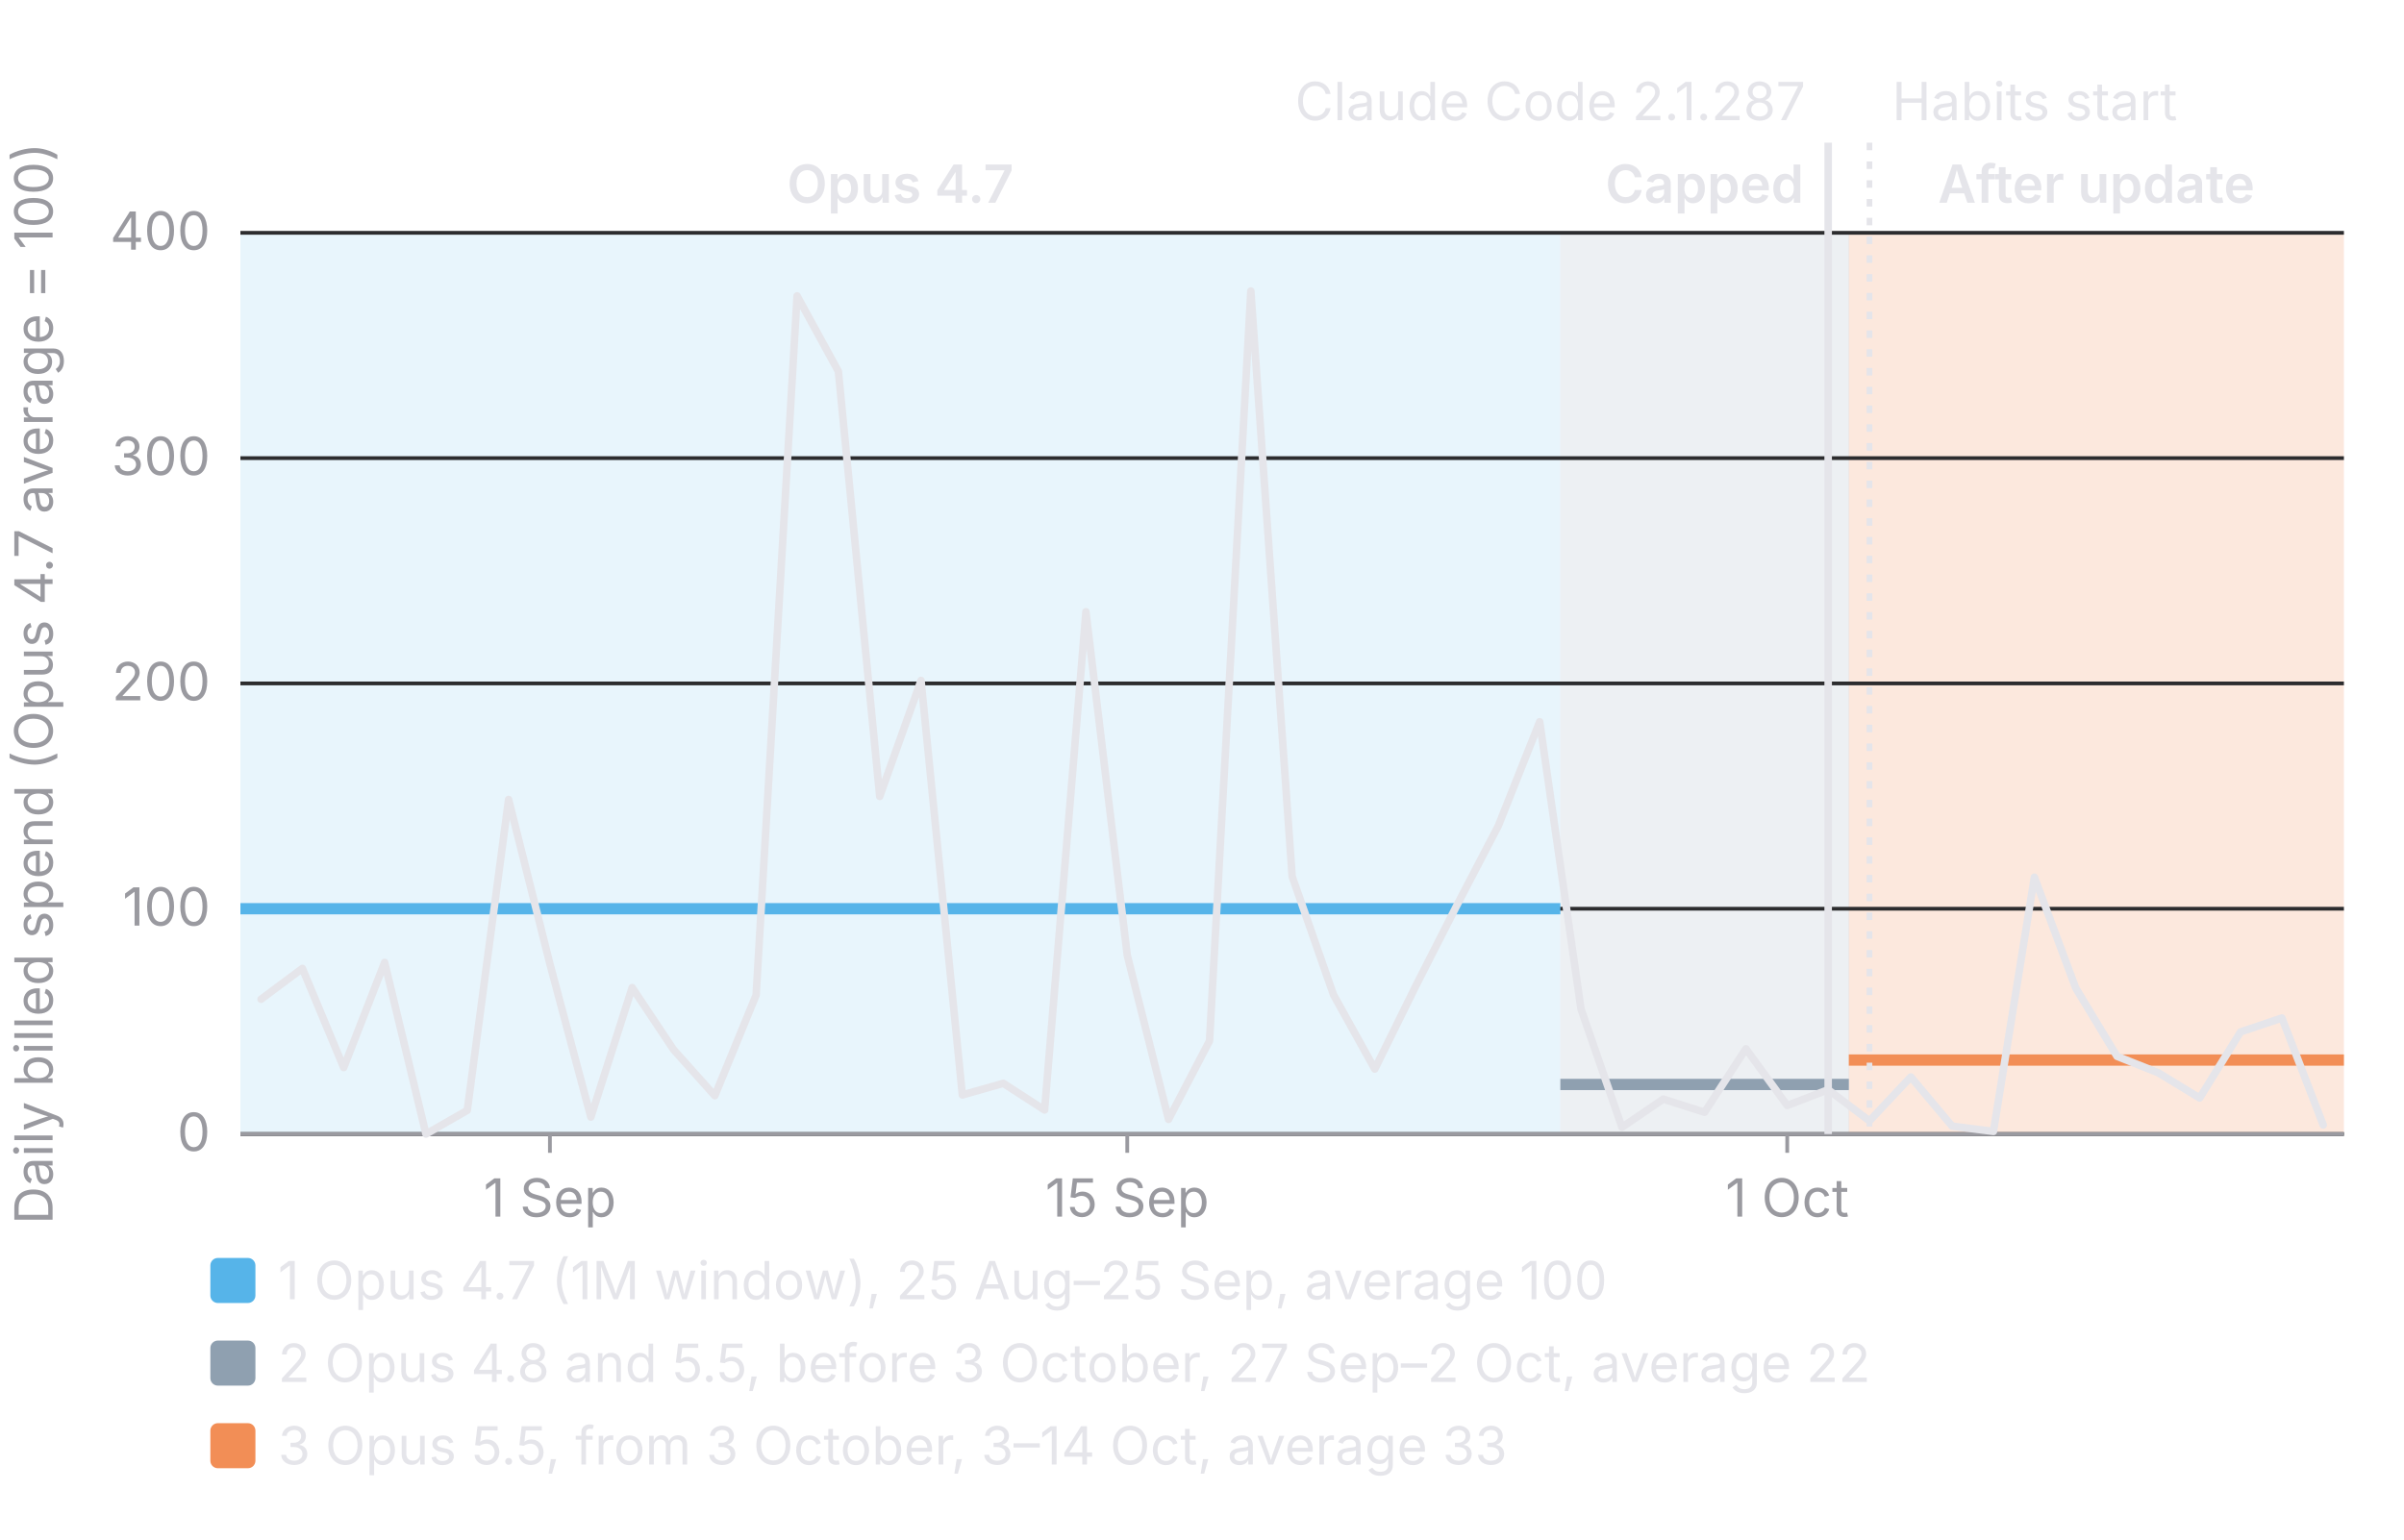
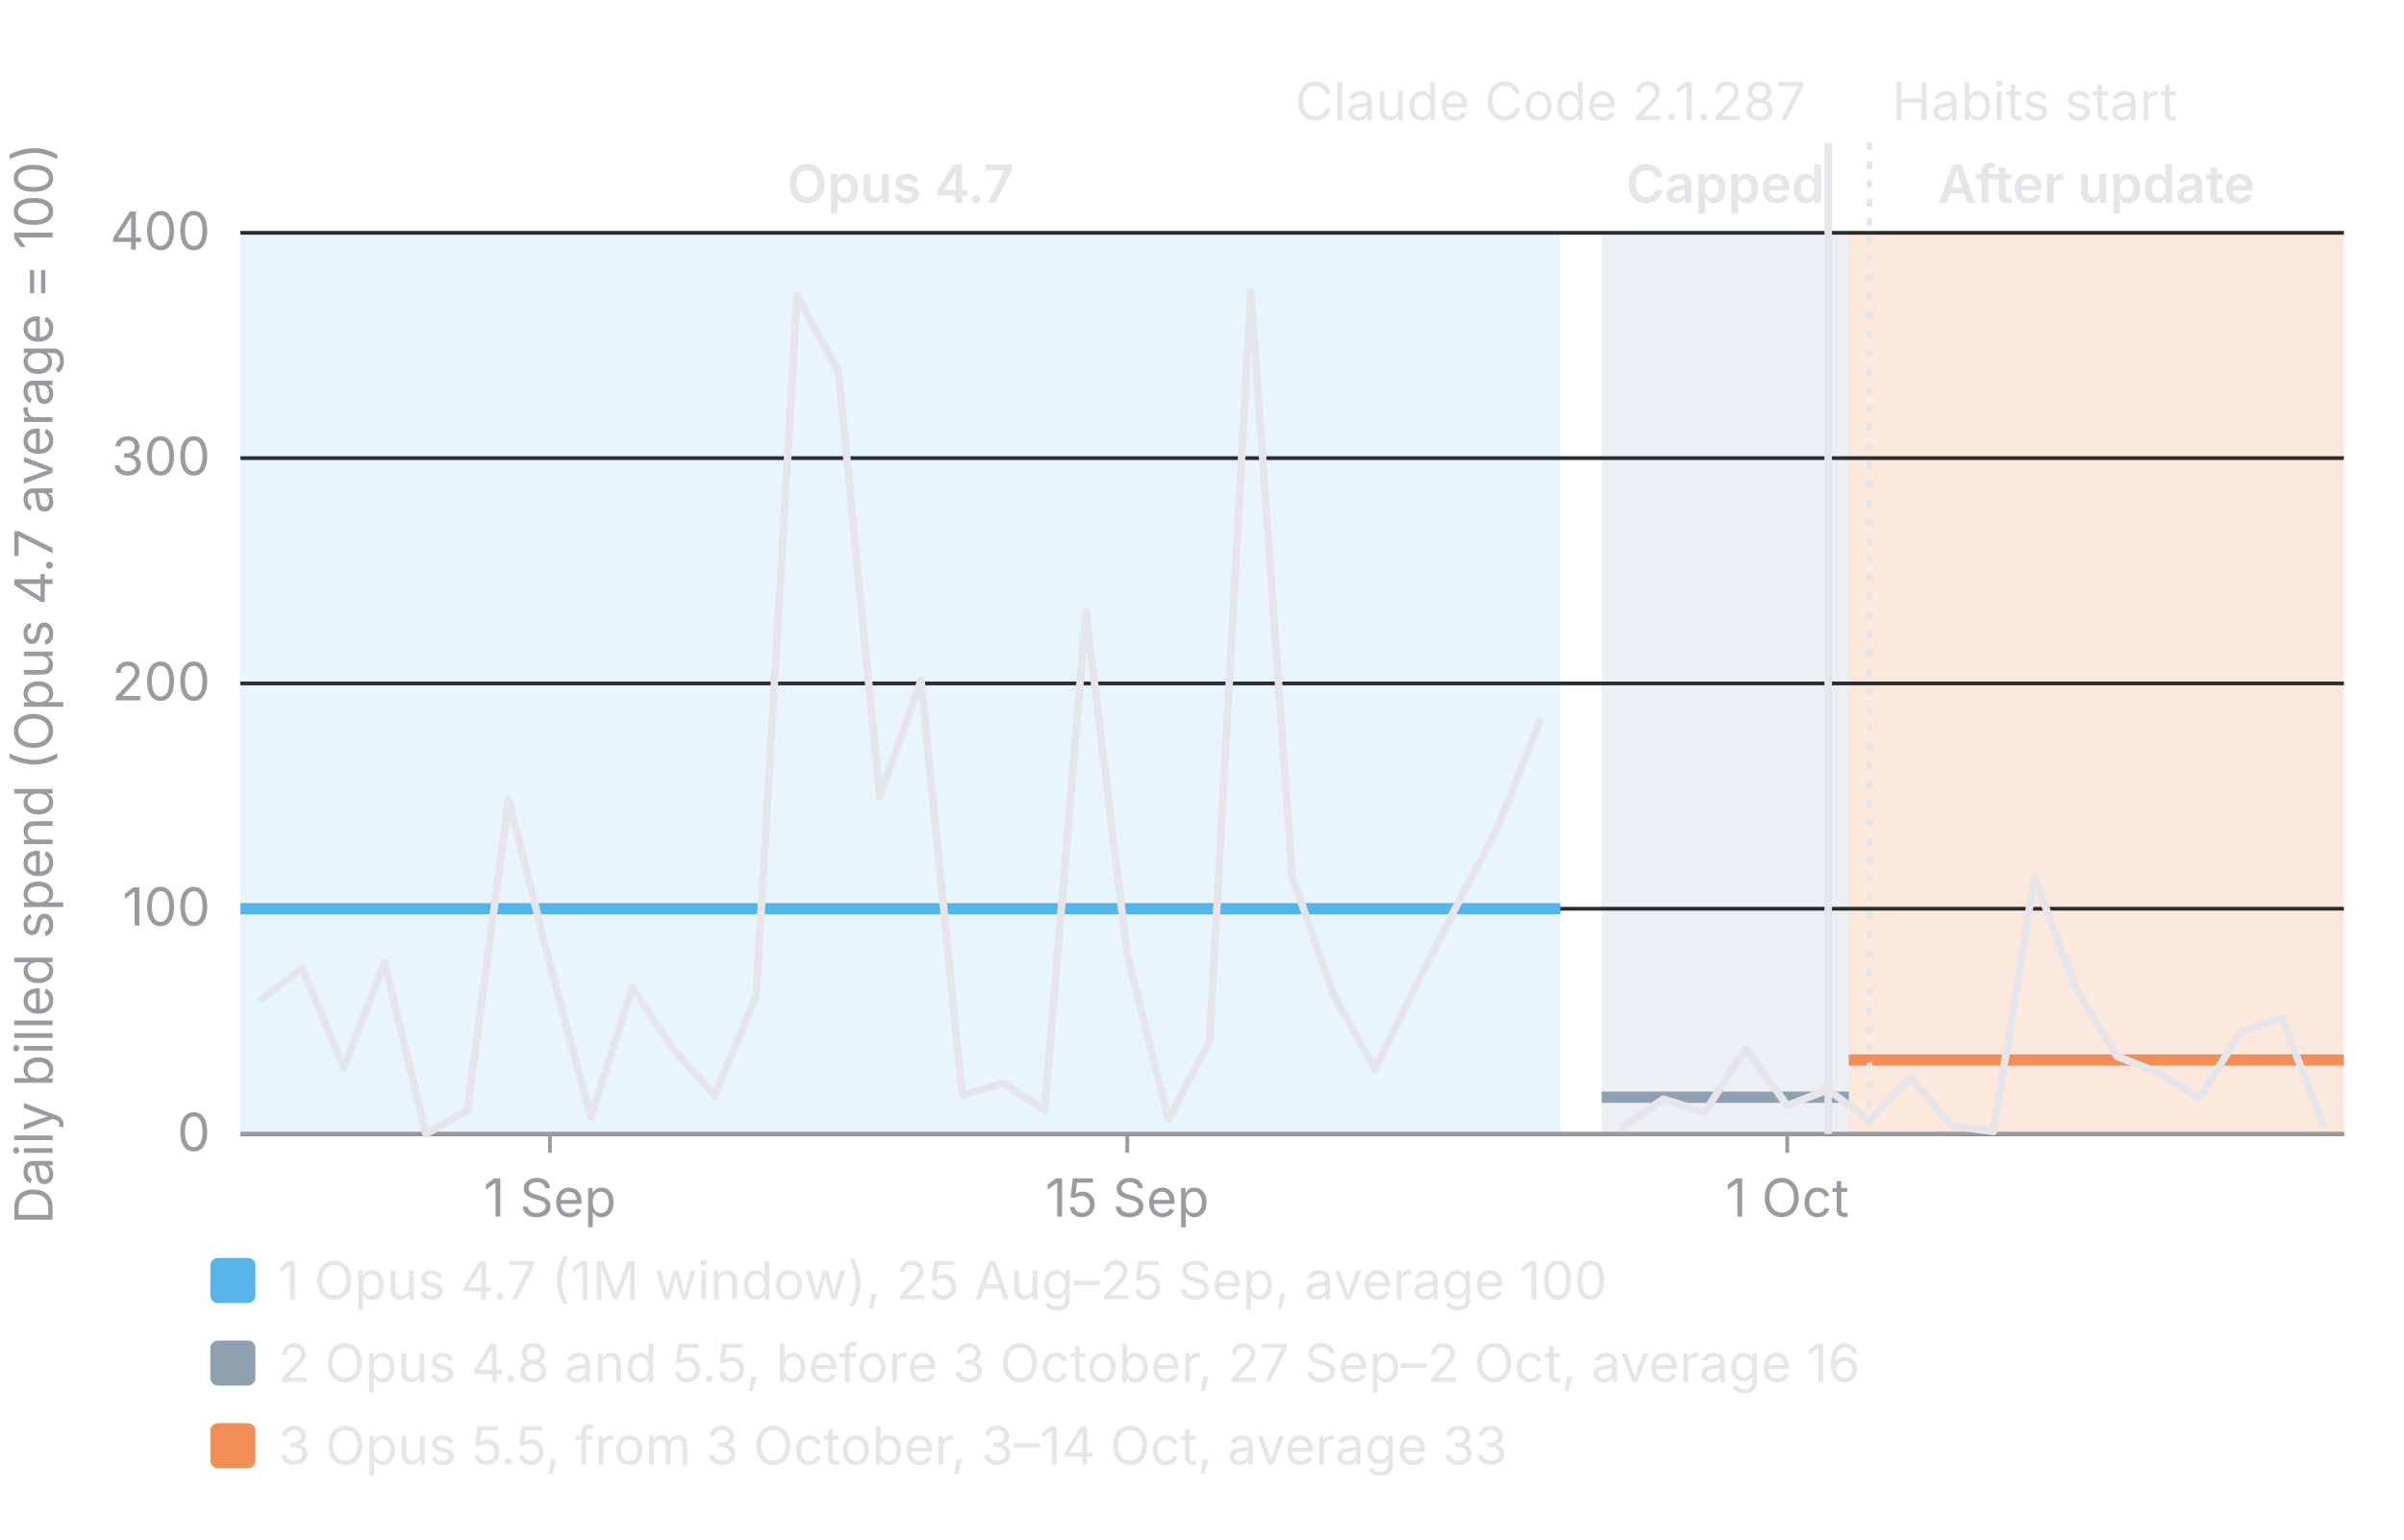
<svg xmlns="http://www.w3.org/2000/svg" viewBox="0 0 640 410" width="640" height="410" font-family="-apple-system, BlinkMacSystemFont, 'SF Pro Text', Inter, system-ui, sans-serif" font-size="14" aria-hidden="true">
  <rect x="64" y="62" width="351.4" height="240" fill="#56B4E9" fill-opacity="0.14" />
  <text x="239.7" y="54" text-anchor="middle" fill="#E5E5EA" font-weight="600">Opus 4.7</text>
-   <rect x="415.4" y="62" width="76.9" height="240" fill="#8FA0B0" fill-opacity="0.16" />
-   <text x="453.8" y="54" text-anchor="middle" fill="#E5E5EA" font-weight="600">Capped</text>
+   <rect x="426.4" y="62" width="65.9" height="240" fill="#8FA0B0" fill-opacity="0.16" />
+   <text x="459.3" y="54" text-anchor="middle" fill="#E5E5EA" font-weight="600">Capped</text>
  <rect x="492.2" y="62" width="131.8" height="240" fill="#F28E56" fill-opacity="0.2" />
  <text x="558.1" y="54" text-anchor="middle" fill="#E5E5EA" font-weight="600">After update</text>
  <line x1="64" x2="624" y1="302" y2="302" stroke="#2C2C2E" stroke-width="1" />
  <text x="56" y="306.5" text-anchor="end" fill="#9A9AA0">0</text>
  <line x1="64" x2="624" y1="242" y2="242" stroke="#2C2C2E" stroke-width="1" />
  <text x="56" y="246.5" text-anchor="end" fill="#9A9AA0">100</text>
  <line x1="64" x2="624" y1="182" y2="182" stroke="#2C2C2E" stroke-width="1" />
  <text x="56" y="186.5" text-anchor="end" fill="#9A9AA0">200</text>
  <line x1="64" x2="624" y1="122" y2="122" stroke="#2C2C2E" stroke-width="1" />
  <text x="56" y="126.5" text-anchor="end" fill="#9A9AA0">300</text>
  <line x1="64" x2="624" y1="62" y2="62" stroke="#2C2C2E" stroke-width="1" />
  <text x="56" y="66.5" text-anchor="end" fill="#9A9AA0">400</text>
  <line x1="64" x2="624" y1="302" y2="302" stroke="#9A9AA0" stroke-width="1" />
  <line x1="146.4" x2="146.4" y1="302" y2="307" stroke="#9A9AA0" stroke-width="1" />
  <text x="146.4" y="324" text-anchor="middle" fill="#9A9AA0">1 Sep</text>
  <line x1="300.1" x2="300.1" y1="302" y2="307" stroke="#9A9AA0" stroke-width="1" />
  <text x="300.1" y="324" text-anchor="middle" fill="#9A9AA0">15 Sep</text>
  <line x1="475.8" x2="475.8" y1="302" y2="307" stroke="#9A9AA0" stroke-width="1" />
  <text x="475.8" y="324" text-anchor="middle" fill="#9A9AA0">1 Oct</text>
  <text transform="translate(14 182) rotate(-90)" text-anchor="middle" fill="#9A9AA0">Daily billed spend (Opus 4.7 average = 100)</text>
  <line x1="64" x2="415.4" y1="242" y2="242" stroke="#56B4E9" stroke-width="3" />
-   <line x1="415.4" x2="492.2" y1="288.8" y2="288.8" stroke="#8FA0B0" stroke-width="3" />
+   <line x1="426.4" x2="492.2" y1="292.2" y2="292.2" stroke="#8FA0B0" stroke-width="3" />
  <line x1="492.2" x2="624" y1="282.3" y2="282.3" stroke="#F28E56" stroke-width="3" />
  <line x1="486.7" x2="486.7" y1="38" y2="302" stroke="#E5E5EA" stroke-width="2" />
  <text x="480.7" y="32" text-anchor="end" fill="#E5E5EA">Claude Code 2.1.287</text>
  <line x1="497.7" x2="497.7" y1="38" y2="302" stroke="#E5E5EA" stroke-width="1.5" stroke-dasharray="2 3" />
  <text x="503.7" y="32" text-anchor="start" fill="#E5E5EA">Habits start</text>
-   <polyline points="69.5,266.1 80.5,257.9 91.5,284.3 102.4,256.3 113.4,302 124.4,295.7 135.4,212.9 146.4,256.7 157.3,297.5 168.3,263 179.3,279.5 190.3,291.8 201.3,265 212.2,78.8 223.2,98.9 234.2,212.1 245.2,181.2 256.2,291.6 267.1,288.5 278.1,295.6 289.1,162.9 300.1,254.4 311.1,298.1 322,277.2 333,77.5 344,233.4 355,264.9 366,284.7 376.9,262.6 387.9,241 398.9,219.9 409.9,192.2 420.9,268.7 431.8,300.2 442.8,292.7 453.8,296.2 464.8,279.3 475.8,294.4 486.7,290.2 497.7,298.5 508.7,286.8 519.7,299.9 530.7,301.3 541.6,233.6 552.6,263.1 563.6,281.3 574.6,285.7 585.6,292.4 596.5,274.8 607.5,271.1 618.5,299.6" fill="none" stroke="#E5E5EA" stroke-width="2" stroke-linejoin="round" stroke-linecap="round" />
+   <polyline points="69.5,266.1 80.5,257.9 91.5,284.3 102.4,256.3 113.4,302 124.4,295.7 135.4,212.9 146.4,256.7 157.3,297.5 168.3,263 179.3,279.5 190.3,291.8 201.3,265 212.2,78.8 223.2,98.9 234.2,212.1 245.2,181.2 256.2,291.6 267.1,288.5 278.1,295.6 289.1,162.9 300.1,254.4 311.1,298.1 322,277.2 333,77.5 344,233.4 355,264.9 366,284.7 376.9,262.6 387.9,241 398.9,219.9 409.9,192.2" fill="none" stroke="#E5E5EA" stroke-width="2" stroke-linejoin="round" stroke-linecap="round" />
+   <polyline points="431.8,300.2 442.8,292.7 453.8,296.2 464.8,279.3 475.8,294.4 486.7,290.2 497.7,298.5 508.7,286.8 519.7,299.9 530.7,301.3 541.6,233.6 552.6,263.1 563.6,281.3 574.6,285.7 585.6,292.4 596.5,274.8 607.5,271.1 618.5,299.6" fill="none" stroke="#E5E5EA" stroke-width="2" stroke-linejoin="round" stroke-linecap="round" />
  <rect x="56" y="335" width="12" height="12" rx="2" fill="#56B4E9" />
  <text x="74" y="346" fill="#E5E5EA">1  Opus 4.7 (1M window), 25 Aug–25 Sep, average 100</text>
  <rect x="56" y="357" width="12" height="12" rx="2" fill="#8FA0B0" />
-   <text x="74" y="368" fill="#E5E5EA">2  Opus 4.8 and 5.5, before 3 October, 27 Sep–2 Oct, average 22</text>
+   <text x="74" y="368" fill="#E5E5EA">2  Opus 4.8 and 5.5, before 3 October, 27 Sep–2 Oct, average 16</text>
  <rect x="56" y="379" width="12" height="12" rx="2" fill="#F28E56" />
  <text x="74" y="390" fill="#E5E5EA">3  Opus 5.5, from 3 October, 3–14 Oct, average 33</text>
</svg>
